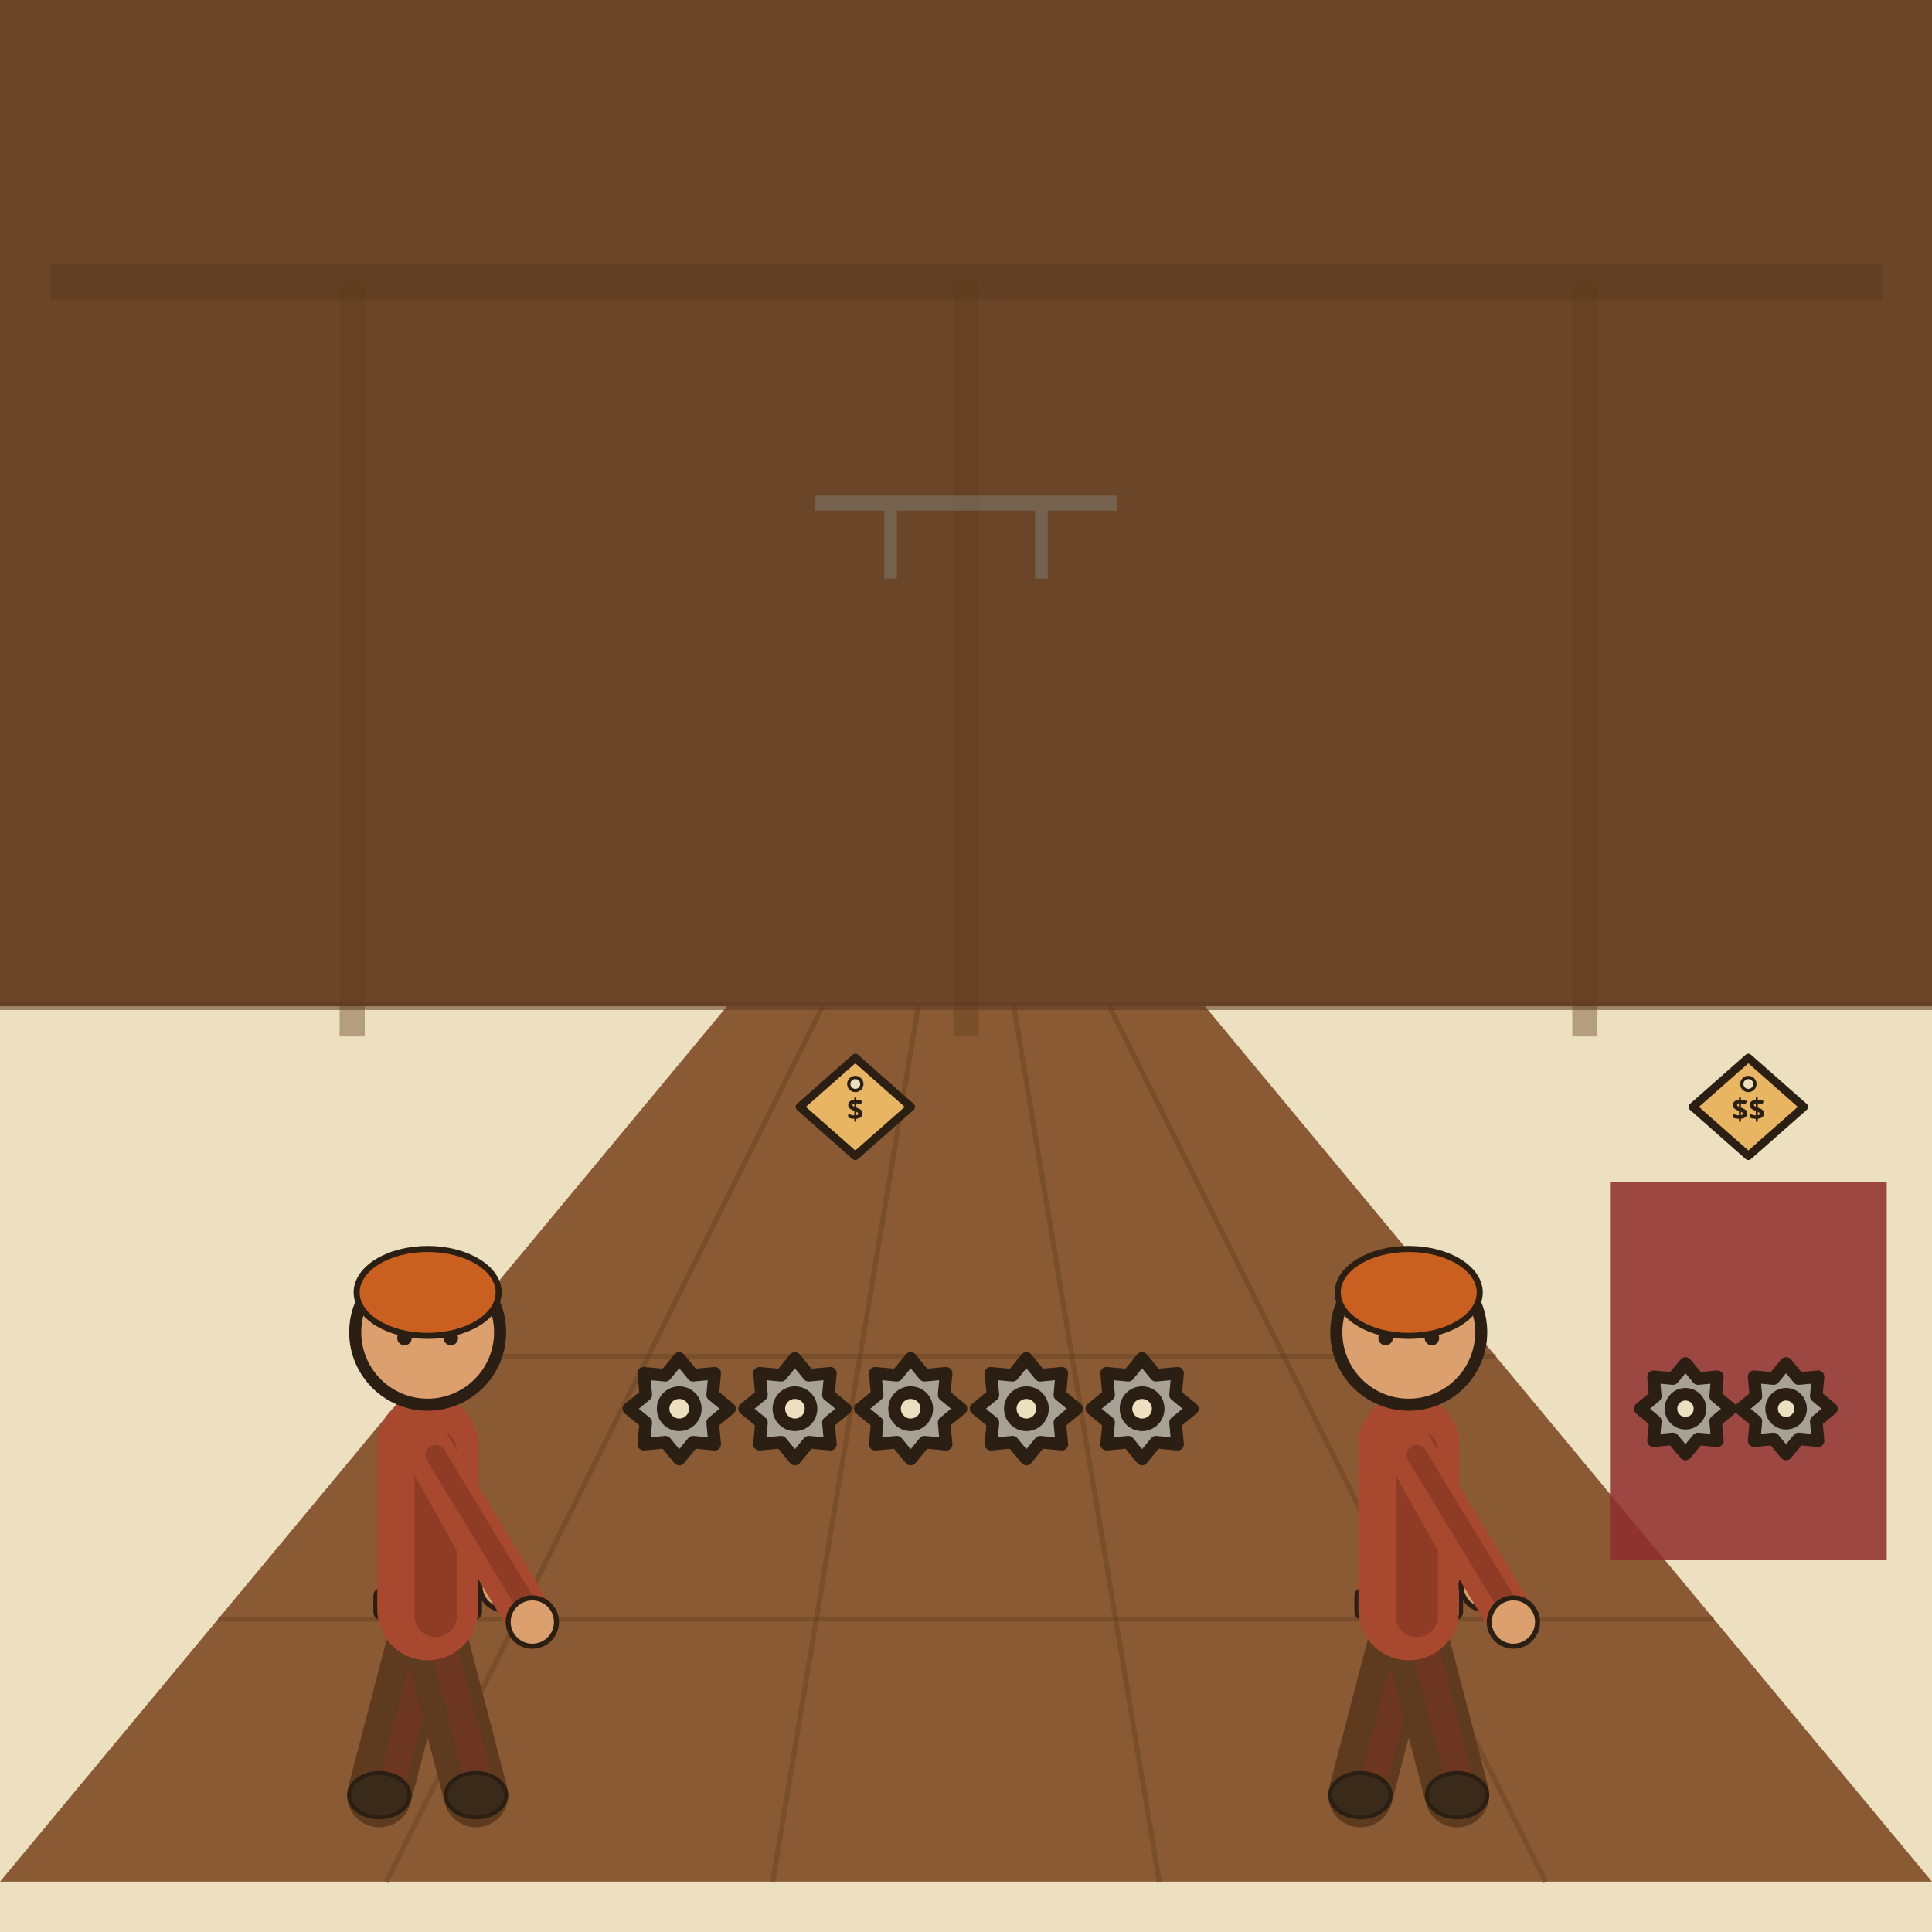
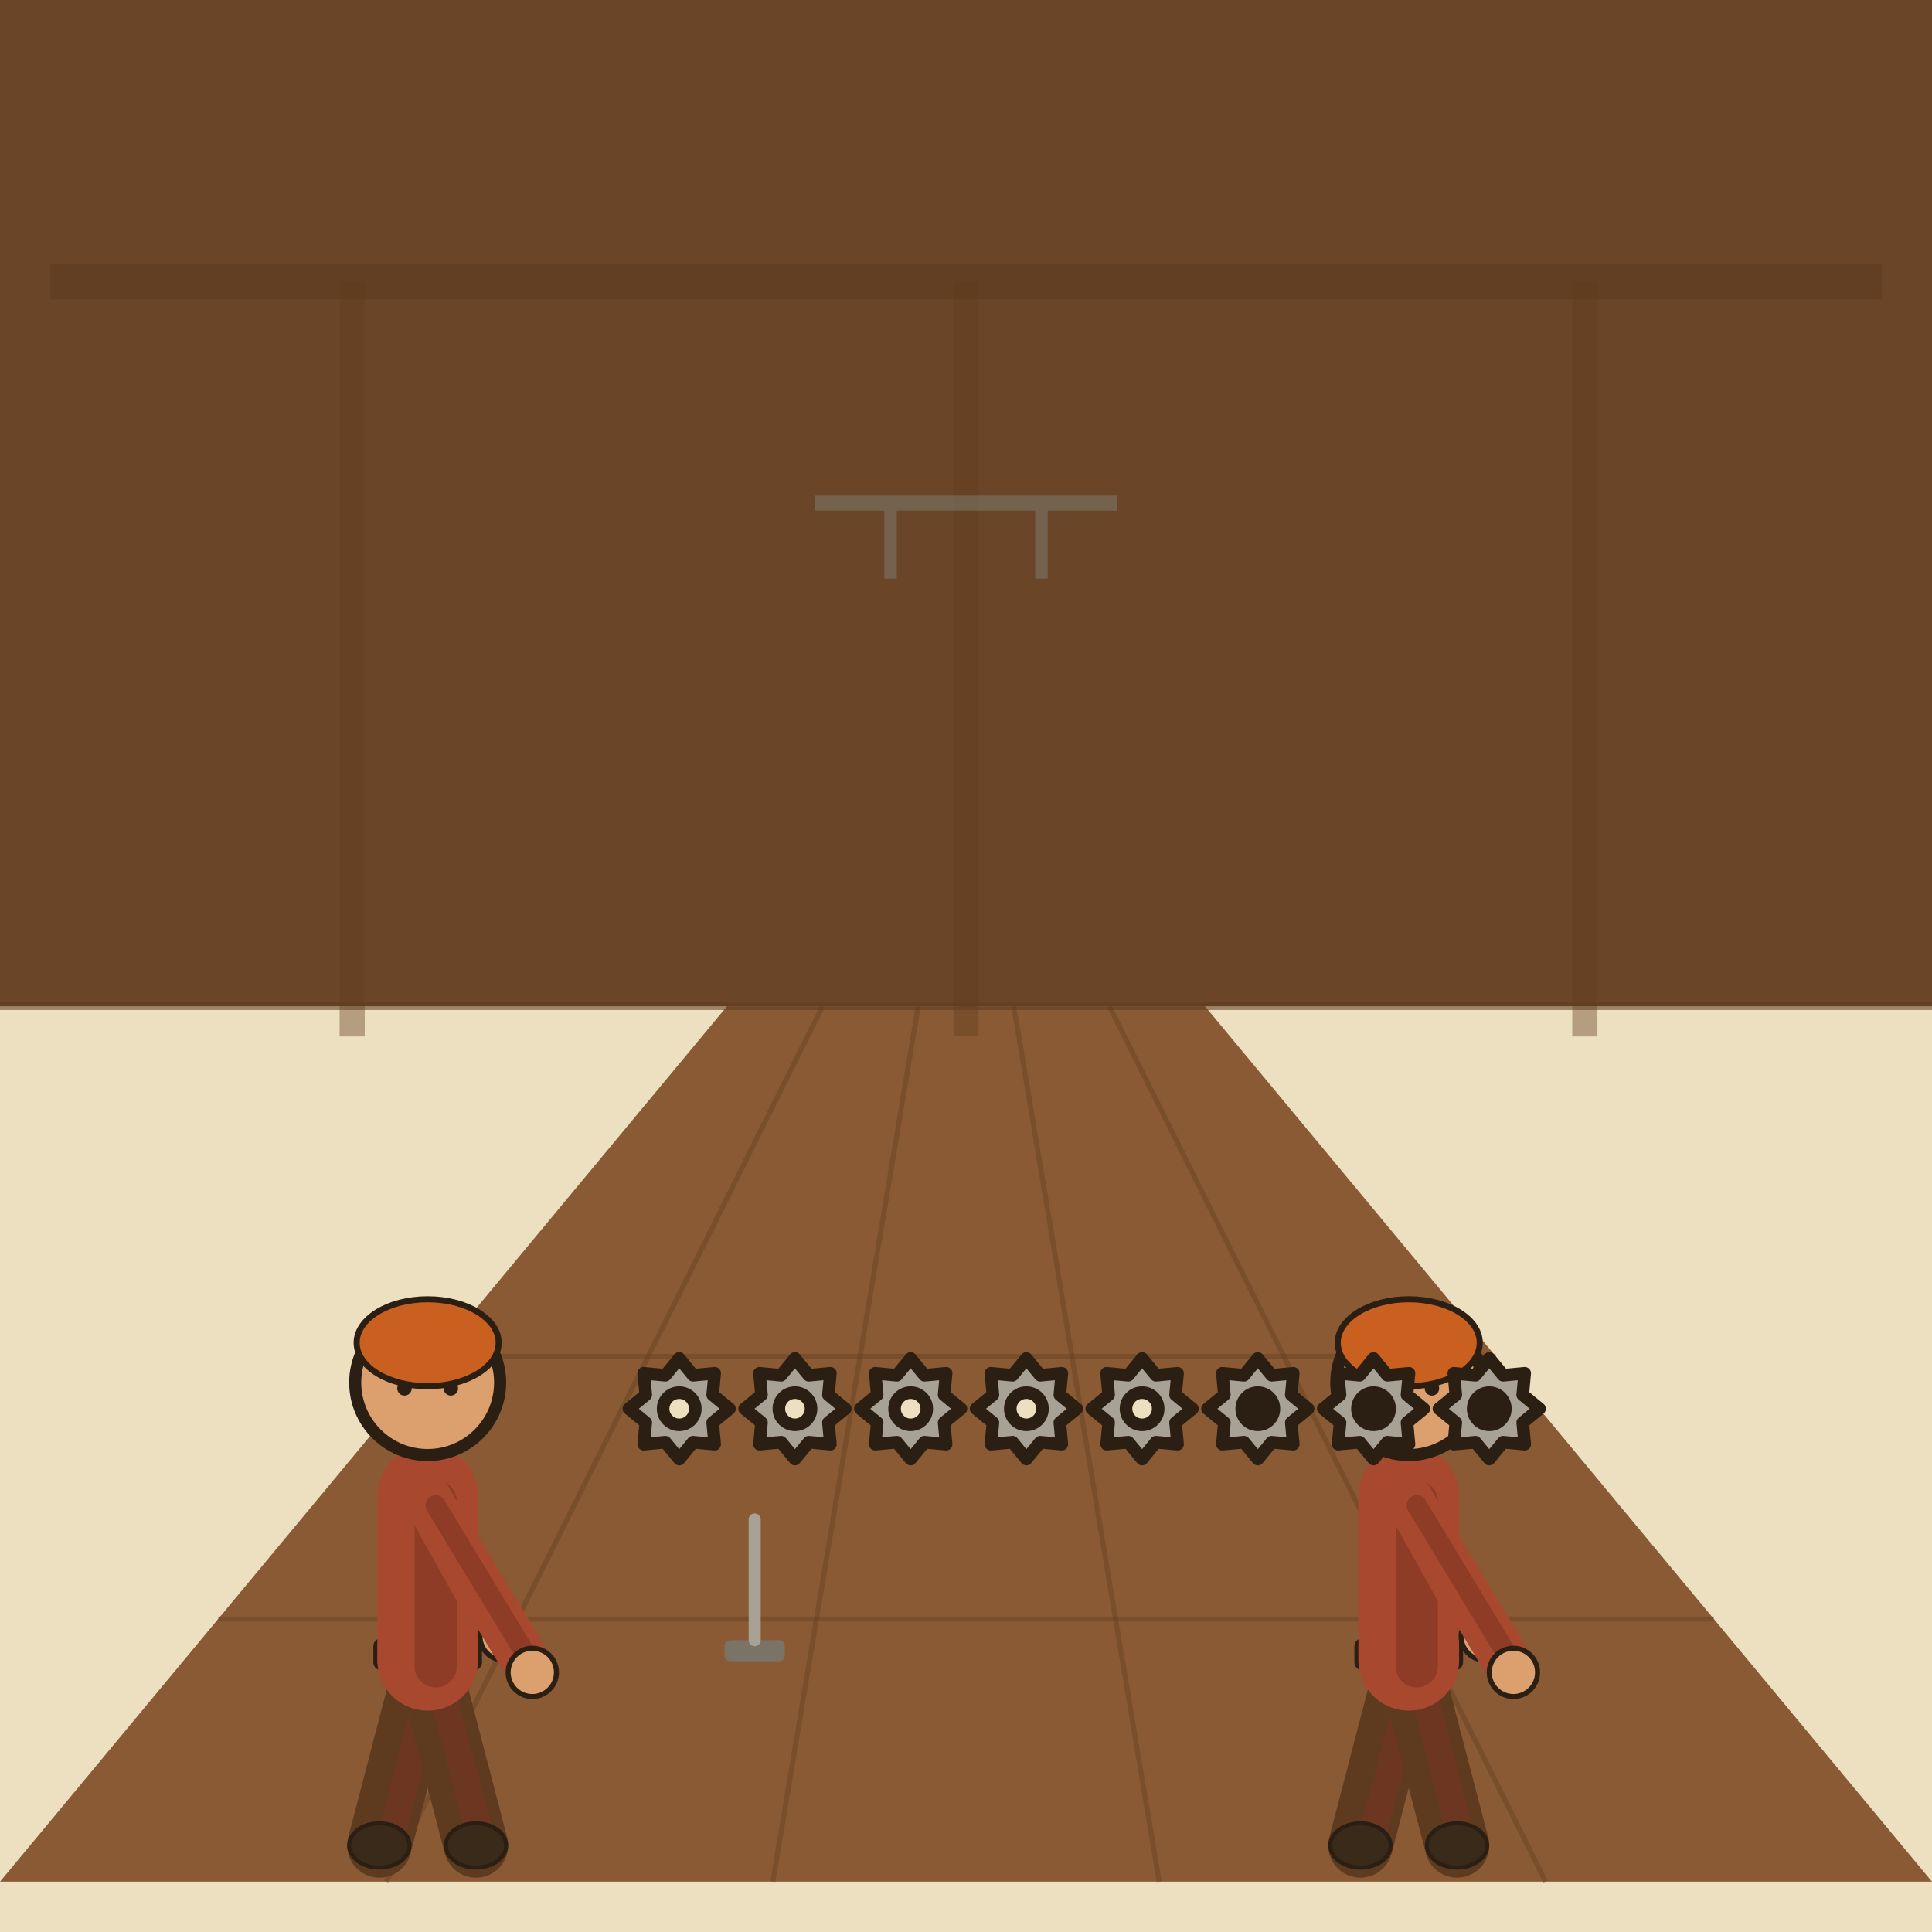
<svg xmlns="http://www.w3.org/2000/svg" viewBox="0 0 768 768">
  <rect x="0" y="0" width="768" height="768" fill="#ece0c0" />
  <rect x="0" y="0" width="768" height="400" fill="#6b4527" />
  <polygon points="289,400 479,400 768,748 0,748" fill="#8a5a34" />
  <line x1="327.0" y1="400" x2="153.6" y2="748" stroke="#5e3b1f" stroke-width="2" opacity="0.4" />
  <line x1="365.0" y1="400" x2="307.2" y2="748" stroke="#5e3b1f" stroke-width="2" opacity="0.4" />
  <line x1="403.0" y1="400" x2="460.8" y2="748" stroke="#5e3b1f" stroke-width="2" opacity="0.4" />
  <line x1="441.0" y1="400" x2="614.4" y2="748" stroke="#5e3b1f" stroke-width="2" opacity="0.4" />
  <line x1="173.4" y1="539.2" x2="594.6" y2="539.2" stroke="#5e3b1f" stroke-width="2" opacity="0.4" />
  <line x1="86.7" y1="643.6" x2="681.3" y2="643.6" stroke="#5e3b1f" stroke-width="2" opacity="0.4" />
  <line x1="0" y1="400" x2="768" y2="400" stroke="#5e3b1f" stroke-width="3" opacity="0.55" />
  <line x1="20" y1="112" x2="748" y2="112" stroke="#5e3b1f" stroke-width="14" opacity="0.7" />
  <line x1="140" y1="112" x2="140" y2="412.0" stroke="#5e3b1f" stroke-width="10" opacity="0.4" />
  <line x1="384" y1="112" x2="384" y2="412.0" stroke="#5e3b1f" stroke-width="10" opacity="0.4" />
  <line x1="630" y1="112" x2="630" y2="412.0" stroke="#5e3b1f" stroke-width="10" opacity="0.4" />
  <g transform="translate(384,200.0)" opacity="0.6">
    <line x1="-60" y1="0" x2="60" y2="0" stroke="#7a7468" stroke-width="6" />
    <line x1="-30" y1="0" x2="-30" y2="30" stroke="#7a7468" stroke-width="5" />
    <line x1="30" y1="0" x2="30" y2="30" stroke="#7a7468" stroke-width="5" />
  </g>
-   <g transform="translate(170,640) scale(0.8,0.8) rotate(0)">
+   <g transform="translate(170,660) scale(0.8,0.8) rotate(0)">
    <line x1="0" y1="0" x2="-24" y2="92" stroke="#5e3b1f" stroke-width="32" stroke-linecap="round" />
    <line x1="4" y1="3" x2="-20" y2="95" stroke="#7a3220" stroke-width="13.4" stroke-linecap="round" opacity="0.55" />
    <ellipse cx="-24" cy="92" rx="15" ry="11" fill="#3a2a1a" stroke="#2b1f14" stroke-width="2" />
    <line x1="0" y1="0" x2="24" y2="92" stroke="#5e3b1f" stroke-width="32" stroke-linecap="round" />
    <line x1="4" y1="3" x2="28" y2="95" stroke="#7a3220" stroke-width="13.4" stroke-linecap="round" opacity="0.55" />
    <ellipse cx="24" cy="92" rx="15" ry="11" fill="#3a2a1a" stroke="#2b1f14" stroke-width="2" />
    <rect x="-26" y="-10" width="52" height="14" rx="3" fill="#7a3220" stroke="#2b1f14" stroke-width="2" />
    <line x1="0" y1="-82.0" x2="0" y2="0" stroke="#a8492f" stroke-width="50" stroke-linecap="round" />
    <line x1="4" y1="-79.0" x2="4" y2="3" stroke="#7a3220" stroke-width="21.0" stroke-linecap="round" opacity="0.55" />
    <line x1="0" y1="-80" x2="38" y2="-12" stroke="#a8492f" stroke-width="24" stroke-linecap="round" />
    <line x1="4" y1="-77" x2="42" y2="-9" stroke="#7a3220" stroke-width="10.1" stroke-linecap="round" opacity="0.55" />
    <circle cx="38" cy="-12" r="12" fill="#dba06e" stroke="#2b1f14" stroke-width="2.5" />
    <line x1="0" y1="-80" x2="52" y2="6" stroke="#a8492f" stroke-width="24" stroke-linecap="round" />
    <line x1="4" y1="-77" x2="56" y2="9" stroke="#7a3220" stroke-width="10.1" stroke-linecap="round" opacity="0.55" />
    <circle cx="52" cy="6" r="12" fill="#dba06e" stroke="#2b1f14" stroke-width="2.5" />
    <circle cx="0" cy="-138" r="36" fill="#dba06e" stroke="#2b1f14" stroke-width="6" />
    <ellipse cx="0" cy="-157.8" rx="35.28" ry="21.6" fill="#c9601f" stroke="#2b1f14" stroke-width="3" />
    <circle cx="-11.52" cy="-135.12" r="3.6" fill="#2b1f14" />
    <circle cx="11.52" cy="-135.12" r="3.6" fill="#2b1f14" />
  </g>
  <g transform="translate(270,560) scale(1.0)">
    <polygon points="20.0,0.0 13.3,5.5 14.1,14.1 5.5,13.3 0.0,20.0 -5.5,13.3 -14.1,14.1 -13.3,5.5 -20.0,0.0 -13.3,-5.5 -14.1,-14.1 -5.5,-13.3 -0.0,-20.0 5.5,-13.3 14.1,-14.1 13.3,-5.5" fill="#a8a196" stroke="#2b1f14" stroke-width="5" stroke-linejoin="round" />
    <circle cx="0" cy="0" r="6.4" fill="#ece0c0" stroke="#2b1f14" stroke-width="5" />
  </g>
  <g transform="translate(316,560) scale(1.0)">
    <polygon points="20.0,0.0 13.3,5.5 14.1,14.1 5.5,13.3 0.0,20.0 -5.5,13.3 -14.1,14.1 -13.3,5.5 -20.0,0.0 -13.3,-5.5 -14.1,-14.1 -5.5,-13.3 -0.0,-20.0 5.5,-13.3 14.1,-14.1 13.3,-5.5" fill="#a8a196" stroke="#2b1f14" stroke-width="5" stroke-linejoin="round" />
    <circle cx="0" cy="0" r="6.4" fill="#ece0c0" stroke="#2b1f14" stroke-width="5" />
  </g>
  <g transform="translate(362,560) scale(1.0)">
    <polygon points="20.0,0.0 13.3,5.5 14.1,14.1 5.5,13.3 0.0,20.0 -5.5,13.3 -14.1,14.1 -13.3,5.5 -20.0,0.0 -13.3,-5.5 -14.1,-14.1 -5.5,-13.3 -0.0,-20.0 5.5,-13.3 14.1,-14.1 13.3,-5.5" fill="#a8a196" stroke="#2b1f14" stroke-width="5" stroke-linejoin="round" />
    <circle cx="0" cy="0" r="6.4" fill="#ece0c0" stroke="#2b1f14" stroke-width="5" />
  </g>
  <g transform="translate(408,560) scale(1.0)">
    <polygon points="20.0,0.0 13.3,5.5 14.1,14.1 5.5,13.3 0.0,20.0 -5.5,13.3 -14.1,14.1 -13.3,5.5 -20.0,0.0 -13.3,-5.5 -14.1,-14.1 -5.5,-13.3 -0.0,-20.0 5.5,-13.3 14.1,-14.1 13.3,-5.5" fill="#a8a196" stroke="#2b1f14" stroke-width="5" stroke-linejoin="round" />
    <circle cx="0" cy="0" r="6.4" fill="#ece0c0" stroke="#2b1f14" stroke-width="5" />
  </g>
  <g transform="translate(454,560) scale(1.0)">
    <polygon points="20.0,0.0 13.3,5.5 14.1,14.1 5.5,13.3 0.0,20.0 -5.5,13.3 -14.1,14.1 -13.3,5.5 -20.0,0.0 -13.3,-5.5 -14.1,-14.1 -5.5,-13.3 -0.0,-20.0 5.5,-13.3 14.1,-14.1 13.3,-5.5" fill="#a8a196" stroke="#2b1f14" stroke-width="5" stroke-linejoin="round" />
    <circle cx="0" cy="0" r="6.4" fill="#ece0c0" stroke="#2b1f14" stroke-width="5" />
  </g>
-   <g transform="translate(340,440) scale(0.65) rotate(0)">
-     <path d="M -34,0 L 0,-30 L 34,0 L 0,30 Z" fill="#e8b563" stroke="#2b1f14" stroke-width="5" stroke-linejoin="round" />
-     <circle cx="0" cy="-14" r="4" fill="#ece0c0" stroke="#2b1f14" stroke-width="2" />
-     <text x="0" y="8" text-anchor="middle" font-family="'Trebuchet MS', 'Arial Black', sans-serif" font-size="18" font-weight="bold" fill="#2b1f14" transform="rotate(0 0 8)">$</text>
+   <g transform="translate(300,640) scale(0.6)">
+     <rect x="-20" y="20" width="40" height="14" rx="4" fill="#7a7468" />
+     <line x1="0" y1="20" x2="0" y2="-60" stroke="#a8a196" stroke-width="8" stroke-linecap="round" transform="rotate(0)" />
  </g>
-   <g transform="translate(560,640) scale(0.8,0.8) rotate(0)">
+   <g transform="translate(560,660) scale(0.8,0.8) rotate(0)">
    <line x1="0" y1="0" x2="-24" y2="92" stroke="#5e3b1f" stroke-width="32" stroke-linecap="round" />
    <line x1="4" y1="3" x2="-20" y2="95" stroke="#7a3220" stroke-width="13.4" stroke-linecap="round" opacity="0.55" />
    <ellipse cx="-24" cy="92" rx="15" ry="11" fill="#3a2a1a" stroke="#2b1f14" stroke-width="2" />
    <line x1="0" y1="0" x2="24" y2="92" stroke="#5e3b1f" stroke-width="32" stroke-linecap="round" />
    <line x1="4" y1="3" x2="28" y2="95" stroke="#7a3220" stroke-width="13.4" stroke-linecap="round" opacity="0.55" />
    <ellipse cx="24" cy="92" rx="15" ry="11" fill="#3a2a1a" stroke="#2b1f14" stroke-width="2" />
    <rect x="-26" y="-10" width="52" height="14" rx="3" fill="#7a3220" stroke="#2b1f14" stroke-width="2" />
    <line x1="0" y1="-82.0" x2="0" y2="0" stroke="#a8492f" stroke-width="50" stroke-linecap="round" />
    <line x1="4" y1="-79.0" x2="4" y2="3" stroke="#7a3220" stroke-width="21.0" stroke-linecap="round" opacity="0.55" />
    <line x1="0" y1="-80" x2="38" y2="-12" stroke="#a8492f" stroke-width="24" stroke-linecap="round" />
    <line x1="4" y1="-77" x2="42" y2="-9" stroke="#7a3220" stroke-width="10.1" stroke-linecap="round" opacity="0.55" />
    <circle cx="38" cy="-12" r="12" fill="#dba06e" stroke="#2b1f14" stroke-width="2.5" />
    <line x1="0" y1="-80" x2="52" y2="6" stroke="#a8492f" stroke-width="24" stroke-linecap="round" />
    <line x1="4" y1="-77" x2="56" y2="9" stroke="#7a3220" stroke-width="10.1" stroke-linecap="round" opacity="0.55" />
    <circle cx="52" cy="6" r="12" fill="#dba06e" stroke="#2b1f14" stroke-width="2.5" />
    <circle cx="0" cy="-138" r="36" fill="#dba06e" stroke="#2b1f14" stroke-width="6" />
    <ellipse cx="0" cy="-157.8" rx="35.28" ry="21.6" fill="#c9601f" stroke="#2b1f14" stroke-width="3" />
    <circle cx="-11.52" cy="-135.12" r="3.6" fill="#2b1f14" />
    <circle cx="11.52" cy="-135.12" r="3.6" fill="#2b1f14" />
  </g>
-   <rect x="640" y="470" width="110" height="150" fill="#8f2d2d" opacity="0.85" />
-   <g transform="translate(670,560) scale(1.0)">
-     <polygon points="18.0,0.0 12.0,5.0 12.7,12.7 5.0,12.0 0.0,18.0 -5.0,12.0 -12.7,12.7 -12.0,5.0 -18.0,0.0 -12.0,-5.0 -12.7,-12.7 -5.0,-12.0 -0.0,-18.0 5.0,-12.0 12.7,-12.7 12.0,-5.0" fill="#a8a196" stroke="#2b1f14" stroke-width="5" stroke-linejoin="round" />
-     <circle cx="0" cy="0" r="5.76" fill="#ece0c0" stroke="#2b1f14" stroke-width="5" />
+   <g transform="translate(500,560) scale(1.0)">
+     <polygon points="20.0,0.0 13.3,5.5 14.1,14.1 5.5,13.3 0.0,20.0 -5.5,13.3 -14.1,14.1 -13.3,5.5 -20.0,0.0 -13.3,-5.5 -14.1,-14.1 -5.5,-13.3 -0.0,-20.0 5.5,-13.3 14.1,-14.1 13.3,-5.5" fill="#a8a196" stroke="#2b1f14" stroke-width="5" stroke-linejoin="round" />
+     <circle cx="0" cy="0" r="6.4" fill="#ece0c0" stroke="#2b1f14" stroke-width="5" />
  </g>
-   <g transform="translate(710,560) scale(1.0)">
-     <polygon points="18.0,0.0 12.0,5.0 12.7,12.7 5.0,12.0 0.0,18.0 -5.0,12.0 -12.7,12.7 -12.0,5.0 -18.0,0.0 -12.0,-5.0 -12.7,-12.7 -5.0,-12.0 -0.0,-18.0 5.0,-12.0 12.7,-12.7 12.0,-5.0" fill="#a8a196" stroke="#2b1f14" stroke-width="5" stroke-linejoin="round" />
-     <circle cx="0" cy="0" r="5.76" fill="#ece0c0" stroke="#2b1f14" stroke-width="5" />
+   <g transform="translate(546,560) scale(1.0)">
+     <polygon points="20.0,0.0 13.3,5.5 14.1,14.1 5.5,13.3 0.0,20.0 -5.5,13.3 -14.1,14.1 -13.3,5.5 -20.0,0.0 -13.3,-5.5 -14.1,-14.1 -5.5,-13.3 -0.0,-20.0 5.5,-13.3 14.1,-14.1 13.3,-5.5" fill="#a8a196" stroke="#2b1f14" stroke-width="5" stroke-linejoin="round" />
+     <circle cx="0" cy="0" r="6.4" fill="#ece0c0" stroke="#2b1f14" stroke-width="5" />
  </g>
-   <g transform="translate(695,440) scale(0.65) rotate(0)">
-     <path d="M -34,0 L 0,-30 L 34,0 L 0,30 Z" fill="#e8b563" stroke="#2b1f14" stroke-width="5" stroke-linejoin="round" />
-     <circle cx="0" cy="-14" r="4" fill="#ece0c0" stroke="#2b1f14" stroke-width="2" />
-     <text x="0" y="8" text-anchor="middle" font-family="'Trebuchet MS', 'Arial Black', sans-serif" font-size="18" font-weight="bold" fill="#2b1f14" transform="rotate(0 0 8)">$$</text>
+   <g transform="translate(592,560) scale(1.0)">
+     <polygon points="20.0,0.0 13.3,5.5 14.1,14.1 5.5,13.3 0.0,20.0 -5.5,13.3 -14.1,14.1 -13.3,5.5 -20.0,0.0 -13.3,-5.5 -14.1,-14.1 -5.5,-13.3 -0.0,-20.0 5.5,-13.3 14.1,-14.1 13.3,-5.5" fill="#a8a196" stroke="#2b1f14" stroke-width="5" stroke-linejoin="round" />
+     <circle cx="0" cy="0" r="6.4" fill="#ece0c0" stroke="#2b1f14" stroke-width="5" />
  </g>
+   <circle cx="500" cy="560" r="5" fill="#2b1f14" />
+   <circle cx="546" cy="560" r="5" fill="#2b1f14" />
+   <circle cx="592" cy="560" r="5" fill="#2b1f14" />
</svg>
